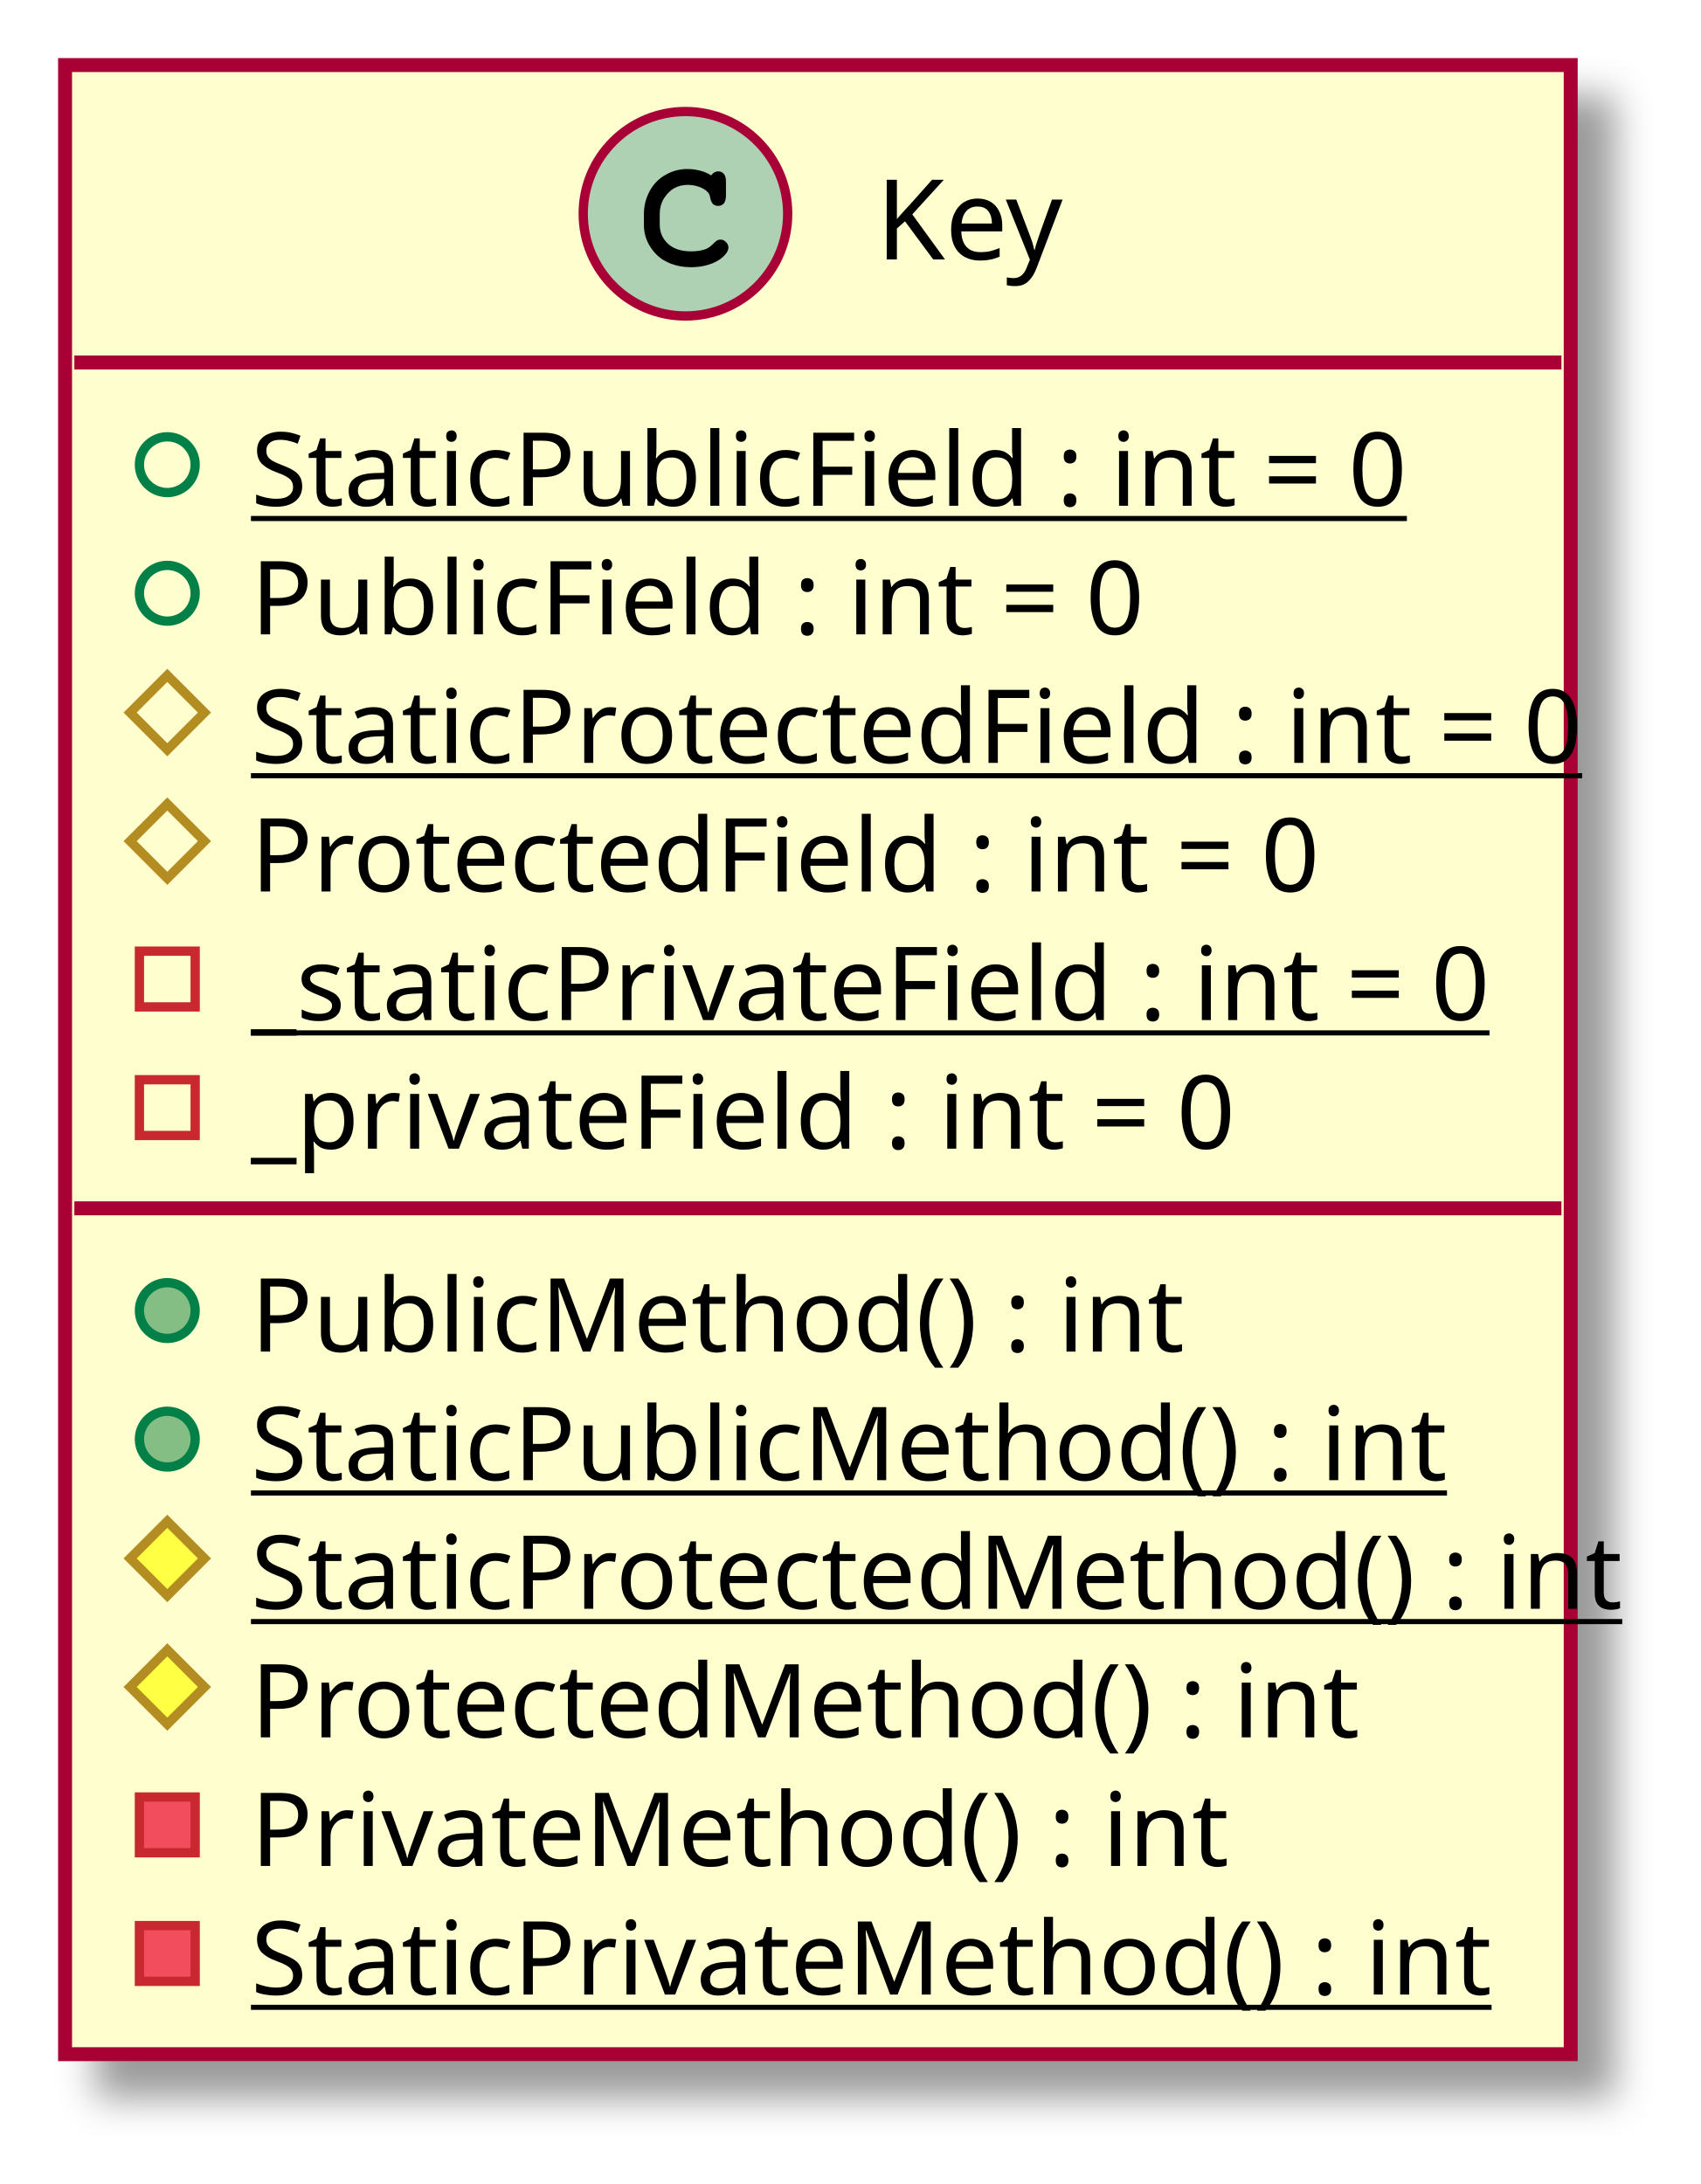
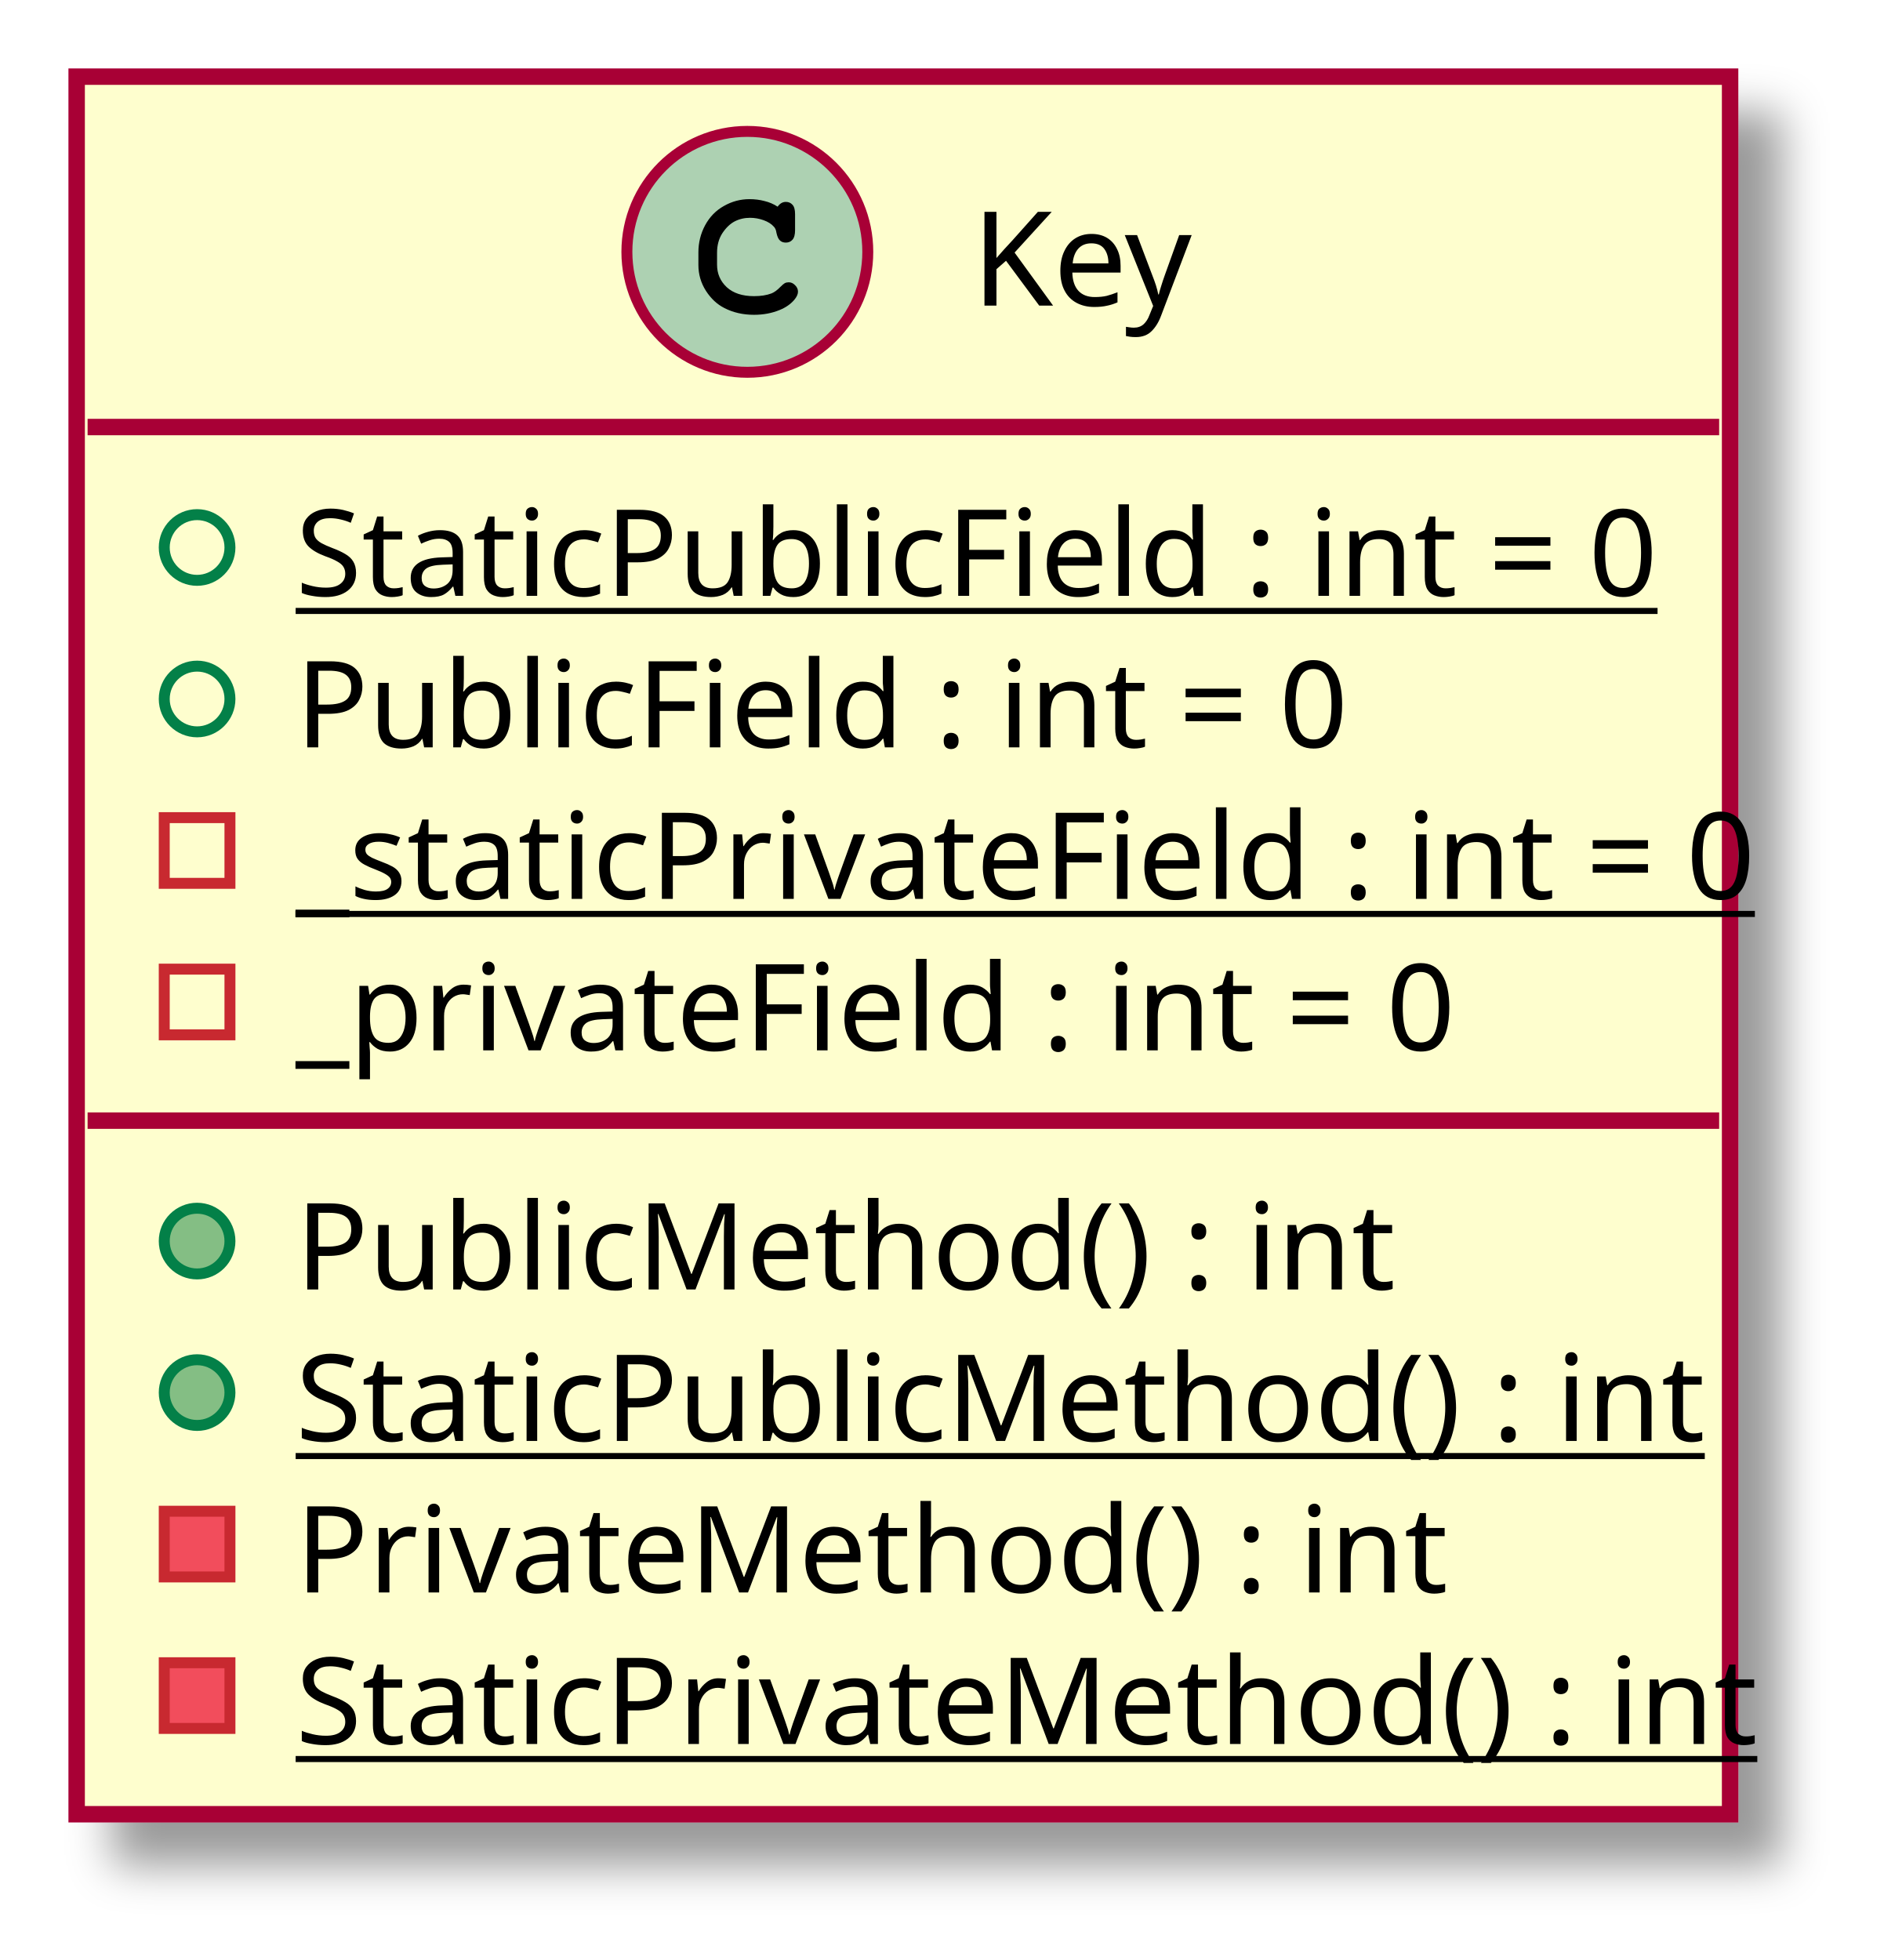
- <svg xmlns="http://www.w3.org/2000/svg" contentScriptType="application/ecmascript" contentStyleType="text/css" height="235px" preserveAspectRatio="none" style="width:183px;height:235px;" version="1.1" viewBox="0 0 183 235" width="183px" zoomAndPan="magnify">
+ <svg xmlns="http://www.w3.org/2000/svg" contentScriptType="application/ecmascript" contentStyleType="text/css" height="179px" preserveAspectRatio="none" style="width:172px;height:179px;" version="1.1" viewBox="0 0 172 179" width="172px" zoomAndPan="magnify">
  <defs>
-     <filter height="300%" id="fxk9fklweslxf" width="300%" x="-1" y="-1">
+     <filter height="300%" id="fuo6uiw919md1" width="300%" x="-1" y="-1">
      <feGaussianBlur result="blurOut" stdDeviation="2.0" />
      <feColorMatrix in="blurOut" result="blurOut2" type="matrix" values="0 0 0 0 0 0 0 0 0 0 0 0 0 0 0 0 0 0 .4 0" />
      <feOffset dx="4.0" dy="4.0" in="blurOut2" result="blurOut3" />
      <feBlend in="SourceGraphic" in2="blurOut3" mode="normal" />
    </filter>
  </defs>
  <g>
-     <rect codeLine="1" fill="#FEFECE" filter="url(#fxk9fklweslxf)" height="214.031" id="Key" style="stroke:#A80036;stroke-width:1.5;" width="162" x="7" y="7" />
-     <ellipse cx="73.75" cy="23" fill="#ADD1B2" rx="11" ry="11" style="stroke:#A80036;stroke-width:1.0;" />
-     <path d="M76.516,18.875 Q76.672,18.656 76.859,18.547 Q77.047,18.438 77.266,18.438 Q77.641,18.438 77.875,18.703 Q78.109,18.953 78.109,19.562 L78.109,21.016 Q78.109,21.625 77.875,21.891 Q77.641,22.156 77.266,22.156 Q76.922,22.156 76.719,21.953 Q76.516,21.766 76.406,21.25 Q76.359,20.891 76.172,20.703 Q75.844,20.328 75.234,20.109 Q74.625,19.891 74,19.891 Q73.234,19.891 72.594,20.219 Q71.969,20.547 71.469,21.297 Q70.984,22.047 70.984,23.078 L70.984,24.172 Q70.984,25.406 71.875,26.234 Q72.766,27.047 74.359,27.047 Q75.297,27.047 75.953,26.797 Q76.344,26.641 76.766,26.203 Q77.031,25.938 77.172,25.859 Q77.328,25.781 77.531,25.781 Q77.859,25.781 78.109,26.047 Q78.375,26.297 78.375,26.641 Q78.375,26.984 78.031,27.391 Q77.531,27.969 76.734,28.297 Q75.656,28.75 74.359,28.75 Q72.844,28.75 71.641,28.125 Q70.656,27.625 69.969,26.562 Q69.281,25.484 69.281,24.203 L69.281,23.047 Q69.281,21.719 69.891,20.578 Q70.516,19.422 71.609,18.812 Q72.703,18.188 73.938,18.188 Q74.672,18.188 75.312,18.359 Q75.969,18.516 76.516,18.875 Z " fill="#000000" />
-     <text fill="#000000" font-family="sans-serif" font-size="12" lengthAdjust="spacing" textLength="20" x="94.25" y="27.91">Key</text>
-     <line style="stroke:#A80036;stroke-width:1.5;" x1="8" x2="168" y1="39" y2="39" />
+     <rect codeLine="1" fill="#FEFECE" filter="url(#fuo6uiw919md1)" height="158.688" id="Key" style="stroke:#A80036;stroke-width:1.5;" width="151" x="7" y="7" />
+     <ellipse cx="68.25" cy="23" fill="#ADD1B2" rx="11" ry="11" style="stroke:#A80036;stroke-width:1.0;" />
+     <path d="M71.016,18.875 Q71.172,18.656 71.359,18.547 Q71.547,18.438 71.766,18.438 Q72.141,18.438 72.375,18.703 Q72.609,18.953 72.609,19.562 L72.609,21.016 Q72.609,21.625 72.375,21.891 Q72.141,22.156 71.766,22.156 Q71.422,22.156 71.219,21.953 Q71.016,21.766 70.906,21.25 Q70.859,20.891 70.672,20.703 Q70.344,20.328 69.734,20.109 Q69.125,19.891 68.5,19.891 Q67.734,19.891 67.094,20.219 Q66.469,20.547 65.969,21.297 Q65.484,22.047 65.484,23.078 L65.484,24.172 Q65.484,25.406 66.375,26.234 Q67.266,27.047 68.859,27.047 Q69.797,27.047 70.453,26.797 Q70.844,26.641 71.266,26.203 Q71.531,25.938 71.672,25.859 Q71.828,25.781 72.031,25.781 Q72.359,25.781 72.609,26.047 Q72.875,26.297 72.875,26.641 Q72.875,26.984 72.531,27.391 Q72.031,27.969 71.234,28.297 Q70.156,28.75 68.859,28.75 Q67.344,28.75 66.141,28.125 Q65.156,27.625 64.469,26.562 Q63.781,25.484 63.781,24.203 L63.781,23.047 Q63.781,21.719 64.391,20.578 Q65.016,19.422 66.109,18.812 Q67.203,18.188 68.438,18.188 Q69.172,18.188 69.812,18.359 Q70.469,18.516 71.016,18.875 Z " fill="#000000" />
+     <text fill="#000000" font-family="sans-serif" font-size="12" lengthAdjust="spacing" textLength="20" x="88.75" y="27.91">Key</text>
+     <line style="stroke:#A80036;stroke-width:1.5;" x1="8" x2="157" y1="39" y2="39" />
    <ellipse cx="18" cy="50" rx="3" ry="3" style="stroke:#038048;stroke-width:1.0;fill:none;" />
    <text fill="#000000" font-family="sans-serif" font-size="11" lengthAdjust="spacing" text-decoration="underline" textLength="115" x="27" y="54.419">StaticPublicField : int = 0</text>
    <ellipse cx="18" cy="63.836" rx="3" ry="3" style="stroke:#038048;stroke-width:1.0;fill:none;" />
    <text fill="#000000" font-family="sans-serif" font-size="11" lengthAdjust="spacing" textLength="88" x="27" y="68.255">PublicField : int = 0</text>
-     <polygon fill="none" points="18,72.672,22,76.672,18,80.672,14,76.672" style="stroke:#B38D22;stroke-width:1.0;" />
-     <text fill="#000000" font-family="sans-serif" font-size="11" lengthAdjust="spacing" text-decoration="underline" textLength="133" x="27" y="82.091">StaticProtectedField : int = 0</text>
-     <polygon fill="none" points="18,86.508,22,90.508,18,94.508,14,90.508" style="stroke:#B38D22;stroke-width:1.0;" />
-     <text fill="#000000" font-family="sans-serif" font-size="11" lengthAdjust="spacing" textLength="106" x="27" y="95.927">ProtectedField : int = 0</text>
-     <rect fill="none" height="6" style="stroke:#C82930;stroke-width:1.0;" width="6" x="15" y="102.344" />
-     <text fill="#000000" font-family="sans-serif" font-size="11" lengthAdjust="spacing" text-decoration="underline" textLength="125" x="27" y="109.763">_staticPrivateField : int = 0</text>
-     <rect fill="none" height="6" style="stroke:#C82930;stroke-width:1.0;" width="6" x="15" y="116.18" />
-     <text fill="#000000" font-family="sans-serif" font-size="11" lengthAdjust="spacing" textLength="99" x="27" y="123.599">_privateField : int = 0</text>
-     <line style="stroke:#A80036;stroke-width:1.5;" x1="8" x2="168" y1="130.016" y2="130.016" />
-     <ellipse cx="18" cy="141.016" fill="#84BE84" rx="3" ry="3" style="stroke:#038048;stroke-width:1.0;" />
-     <text fill="#000000" font-family="sans-serif" font-size="11" lengthAdjust="spacing" textLength="91" x="27" y="145.435">PublicMethod() : int</text>
-     <ellipse cx="18" cy="154.852" fill="#84BE84" rx="3" ry="3" style="stroke:#038048;stroke-width:1.0;" />
-     <text fill="#000000" font-family="sans-serif" font-size="11" lengthAdjust="spacing" text-decoration="underline" textLength="118" x="27" y="159.27">StaticPublicMethod() : int</text>
-     <polygon fill="#FFFF44" points="18,163.688,22,167.688,18,171.688,14,167.688" style="stroke:#B38D22;stroke-width:1.0;" />
-     <text fill="#000000" font-family="sans-serif" font-size="11" lengthAdjust="spacing" text-decoration="underline" textLength="136" x="27" y="173.106">StaticProtectedMethod() : int</text>
-     <polygon fill="#FFFF44" points="18,177.523,22,181.523,18,185.523,14,181.523" style="stroke:#B38D22;stroke-width:1.0;" />
-     <text fill="#000000" font-family="sans-serif" font-size="11" lengthAdjust="spacing" textLength="109" x="27" y="186.942">ProtectedMethod() : int</text>
-     <rect fill="#F24D5C" height="6" style="stroke:#C82930;stroke-width:1.0;" width="6" x="15" y="193.359" />
-     <text fill="#000000" font-family="sans-serif" font-size="11" lengthAdjust="spacing" textLength="96" x="27" y="200.778">PrivateMethod() : int</text>
-     <rect fill="#F24D5C" height="6" style="stroke:#C82930;stroke-width:1.0;" width="6" x="15" y="207.195" />
-     <text fill="#000000" font-family="sans-serif" font-size="11" lengthAdjust="spacing" text-decoration="underline" textLength="123" x="27" y="214.614">StaticPrivateMethod() : int</text>
+     <rect fill="none" height="6" style="stroke:#C82930;stroke-width:1.0;" width="6" x="15" y="74.672" />
+     <text fill="#000000" font-family="sans-serif" font-size="11" lengthAdjust="spacing" text-decoration="underline" textLength="125" x="27" y="82.091">_staticPrivateField : int = 0</text>
+     <rect fill="none" height="6" style="stroke:#C82930;stroke-width:1.0;" width="6" x="15" y="88.508" />
+     <text fill="#000000" font-family="sans-serif" font-size="11" lengthAdjust="spacing" textLength="99" x="27" y="95.927">_privateField : int = 0</text>
+     <line style="stroke:#A80036;stroke-width:1.5;" x1="8" x2="157" y1="102.344" y2="102.344" />
+     <ellipse cx="18" cy="113.344" fill="#84BE84" rx="3" ry="3" style="stroke:#038048;stroke-width:1.0;" />
+     <text fill="#000000" font-family="sans-serif" font-size="11" lengthAdjust="spacing" textLength="91" x="27" y="117.763">PublicMethod() : int</text>
+     <ellipse cx="18" cy="127.18" fill="#84BE84" rx="3" ry="3" style="stroke:#038048;stroke-width:1.0;" />
+     <text fill="#000000" font-family="sans-serif" font-size="11" lengthAdjust="spacing" text-decoration="underline" textLength="118" x="27" y="131.599">StaticPublicMethod() : int</text>
+     <rect fill="#F24D5C" height="6" style="stroke:#C82930;stroke-width:1.0;" width="6" x="15" y="138.016" />
+     <text fill="#000000" font-family="sans-serif" font-size="11" lengthAdjust="spacing" textLength="96" x="27" y="145.435">PrivateMethod() : int</text>
+     <rect fill="#F24D5C" height="6" style="stroke:#C82930;stroke-width:1.0;" width="6" x="15" y="151.852" />
+     <text fill="#000000" font-family="sans-serif" font-size="11" lengthAdjust="spacing" text-decoration="underline" textLength="123" x="27" y="159.27">StaticPrivateMethod() : int</text>
  </g>
</svg>
